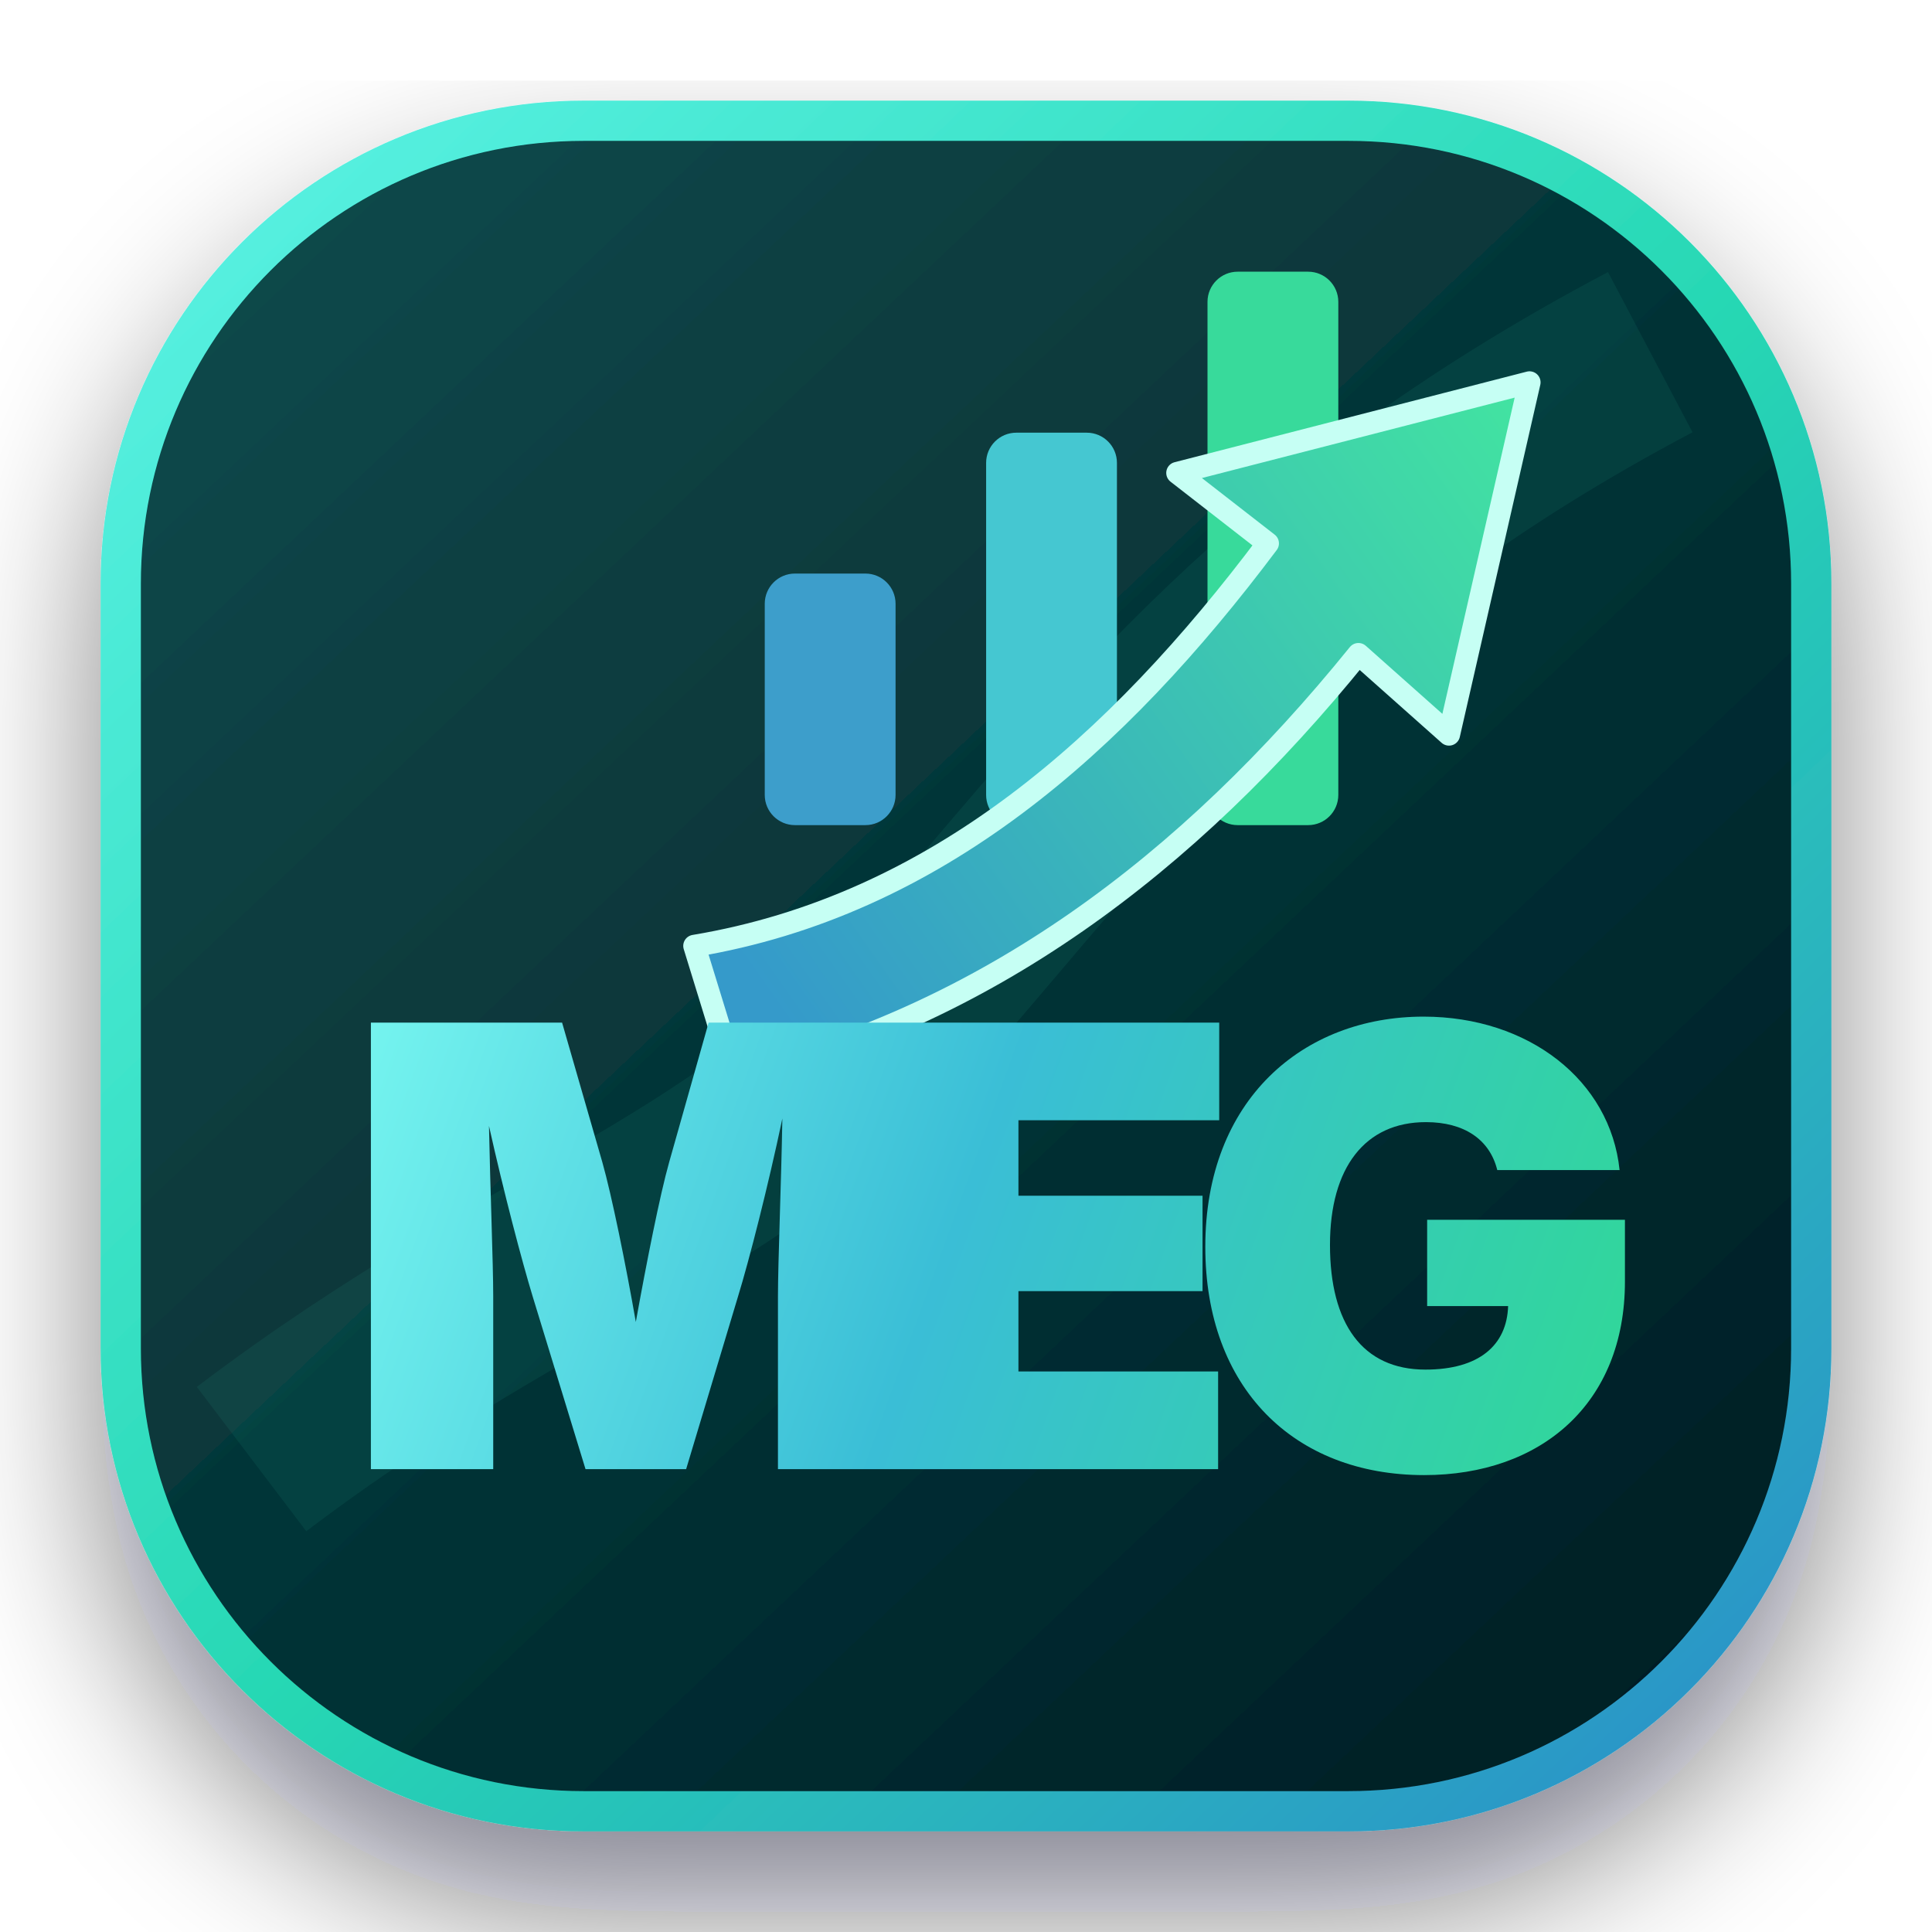
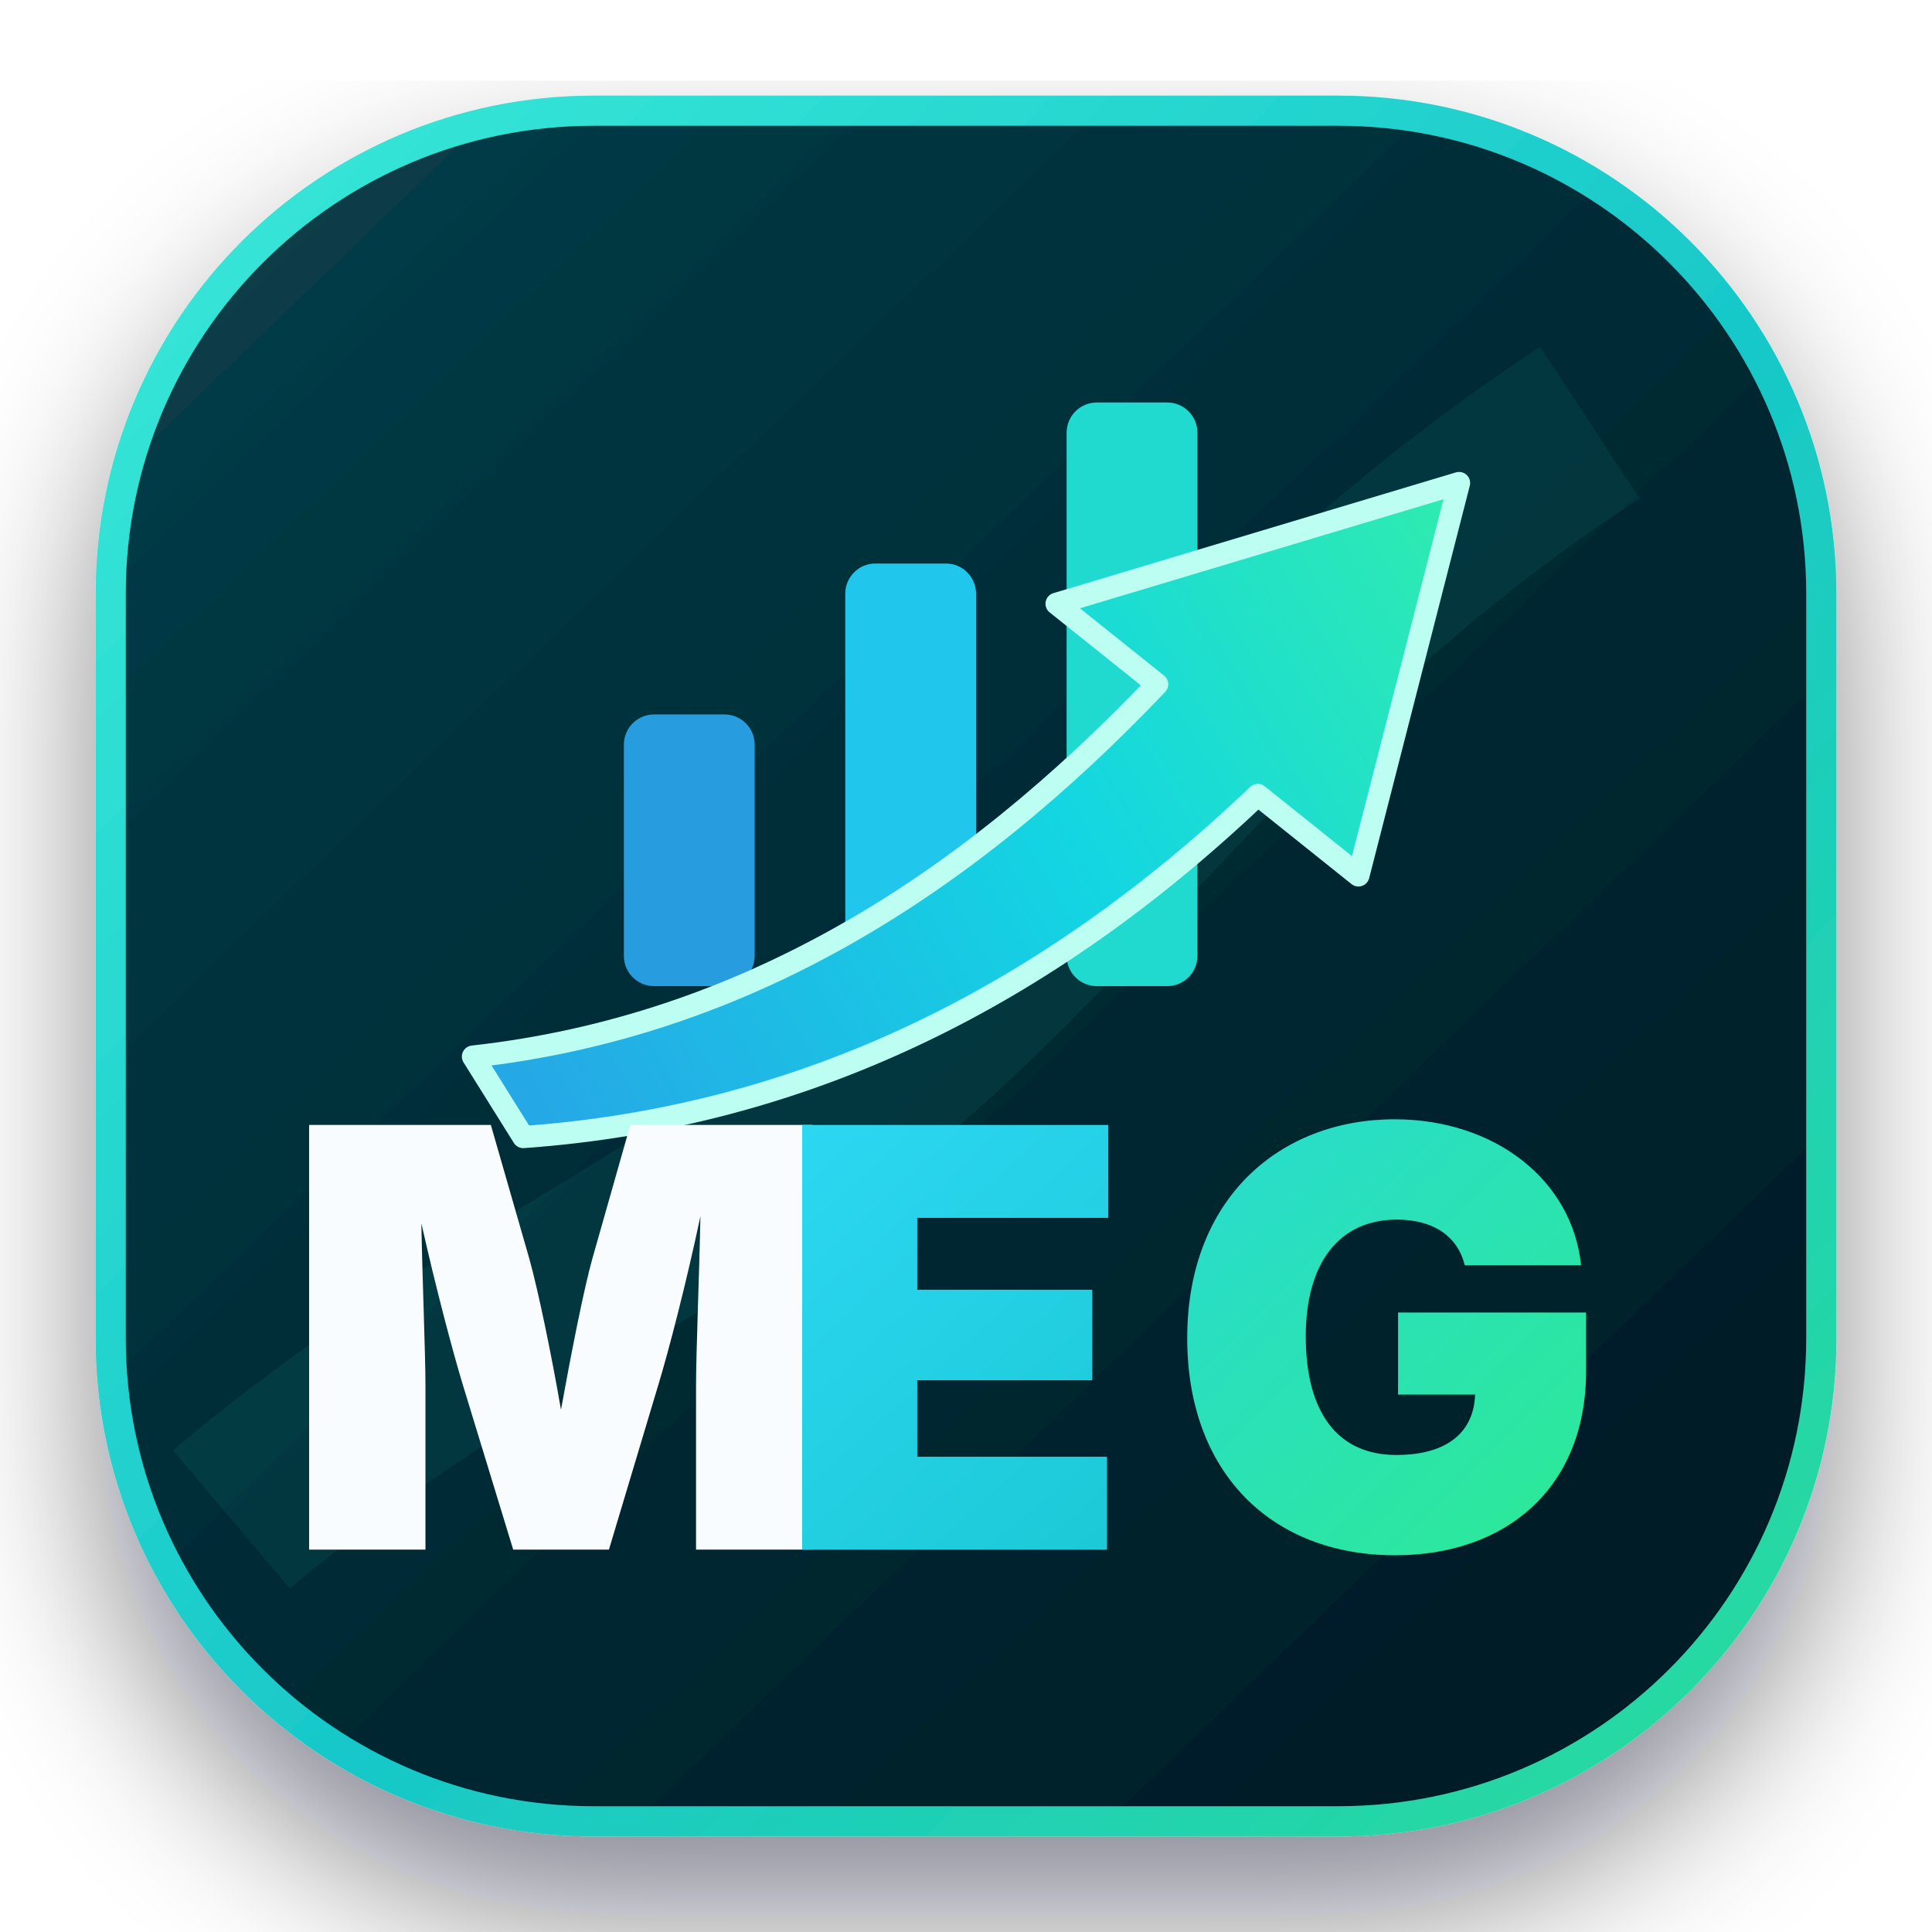
<svg xmlns="http://www.w3.org/2000/svg" viewBox="0 0 192 192" role="img" aria-labelledby="title desc">
  <defs>
-     <linearGradient id="tile" x1="22" y1="18" x2="171" y2="176" gradientUnits="userSpaceOnUse">
-       <stop stop-color="#0A4A4C" />
-       <stop offset=".48" stop-color="#063437" />
-       <stop offset="1" stop-color="#041D24" />
+     <linearGradient id="tile" x1="18" y1="16" x2="174" y2="178" gradientUnits="userSpaceOnUse">
+       <stop stop-color="#073E4A" />
+       <stop offset=".48" stop-color="#042B35" />
+       <stop offset="1" stop-color="#021923" />
    </linearGradient>
-     <linearGradient id="edge" x1="20" y1="17" x2="172" y2="176" gradientUnits="userSpaceOnUse">
-       <stop stop-color="#58F1E2" />
-       <stop offset=".53" stop-color="#26D7B3" />
-       <stop offset="1" stop-color="#2D91C9" />
+     <linearGradient id="edge" x1="18" y1="20" x2="174" y2="174" gradientUnits="userSpaceOnUse">
+       <stop stop-color="#36E6D7" />
+       <stop offset=".55" stop-color="#18C8C9" />
+       <stop offset="1" stop-color="#28DA9E" />
    </linearGradient>
-     <linearGradient id="word" x1="35" y1="105" x2="157" y2="149" gradientUnits="userSpaceOnUse">
-       <stop stop-color="#75F4EF" />
-       <stop offset=".48" stop-color="#3ABED6" />
-       <stop offset="1" stop-color="#31D79A" />
+     <linearGradient id="arrow" x1="48" y1="100" x2="151" y2="40" gradientUnits="userSpaceOnUse">
+       <stop stop-color="#25A9E6" />
+       <stop offset=".50" stop-color="#13D6E2" />
+       <stop offset="1" stop-color="#35F0A4" />
    </linearGradient>
-     <linearGradient id="growth" x1="67" y1="86" x2="145" y2="31" gradientUnits="userSpaceOnUse">
-       <stop stop-color="#359ACA" />
-       <stop offset="1" stop-color="#42E3A1" />
+     <linearGradient id="e" x1="78" y1="113" x2="119" y2="158" gradientUnits="userSpaceOnUse">
+       <stop stop-color="#2CD7F2" />
+       <stop offset="1" stop-color="#19C7D1" />
    </linearGradient>
-     <filter id="shadow" x="-35%" y="-35%" width="170%" height="170%">
-       <feDropShadow dx="0" dy="8" stdDeviation="8" flood-color="#001013" flood-opacity=".48" />
+     <linearGradient id="g" x1="116" y1="112" x2="162" y2="158" gradientUnits="userSpaceOnUse">
+       <stop stop-color="#28DBD1" />
+       <stop offset="1" stop-color="#2DEB8F" />
+     </linearGradient>
+     <filter id="shadow" x="-30%" y="-30%" width="160%" height="170%">
+       <feDropShadow dx="0" dy="8" stdDeviation="8" flood-color="#001016" flood-opacity=".46" />
    </filter>
  </defs>
-   <rect x="12" y="12" width="168" height="168" rx="46" fill="url(#tile)" stroke="url(#edge)" stroke-width="4" filter="url(#shadow)" />
-   <path d="M25 145C54 123 75 119 94 96c18-21 34-42 70-61" fill="none" stroke="#47E9C6" stroke-opacity=".07" stroke-width="18" />
+   <rect x="11" y="11" width="170" height="170" rx="48" fill="url(#tile)" stroke="url(#edge)" stroke-width="3" filter="url(#shadow)" />
+   <path d="M23 151C49 129 72 122 95 100c19-18 34-39 63-58" fill="none" stroke="#2BE5CB" stroke-opacity=".07" stroke-width="18" />
  <g>
-     <rect x="76" y="57" width="13" height="25" rx="3" fill="#3D9ECB" />
-     <rect x="98" y="43" width="13" height="39" rx="3" fill="#45C7D1" />
-     <rect x="120" y="27" width="13" height="55" rx="3" fill="#38DA9B" />
-     <path d="M69 94c24-4 42-20 57-40l-9-7 35-9-8 35-9-8c-17 21-37 36-62 42z" fill="url(#growth)" stroke="#C6FFF4" stroke-width="2.2" stroke-linejoin="round" />
+     <rect x="62" y="71" width="13" height="27" rx="3" fill="#279CDE" />
+     <rect x="84" y="56" width="13" height="42" rx="3" fill="#20C6EB" />
+     <rect x="106" y="40" width="13" height="58" rx="3" fill="#20D9CF" />
+     <path d="M47 105c27-3 49-17 68-37l-10-8 40-12-10 39-10-8c-21 20-45 32-73 34z" fill="url(#arrow)" stroke="#BCFFF2" stroke-width="2.2" stroke-linejoin="round" />
  </g>
-   <text x="34" y="146" fill="url(#word)" font-family="Inter, Segoe UI, Arial, sans-serif" font-size="61" font-weight="900" letter-spacing="-6">MEG</text>
+   <text x="28" y="154" fill="#F8FCFF" font-family="Inter, Segoe UI, Arial, sans-serif" font-size="58" font-weight="900" letter-spacing="-5">M</text>
+   <text x="77" y="154" fill="url(#e)" font-family="Inter, Segoe UI, Arial, sans-serif" font-size="58" font-weight="900" letter-spacing="-4">E</text>
+   <text x="116" y="154" fill="url(#g)" font-family="Inter, Segoe UI, Arial, sans-serif" font-size="58" font-weight="900" letter-spacing="-4">G</text>
</svg>
